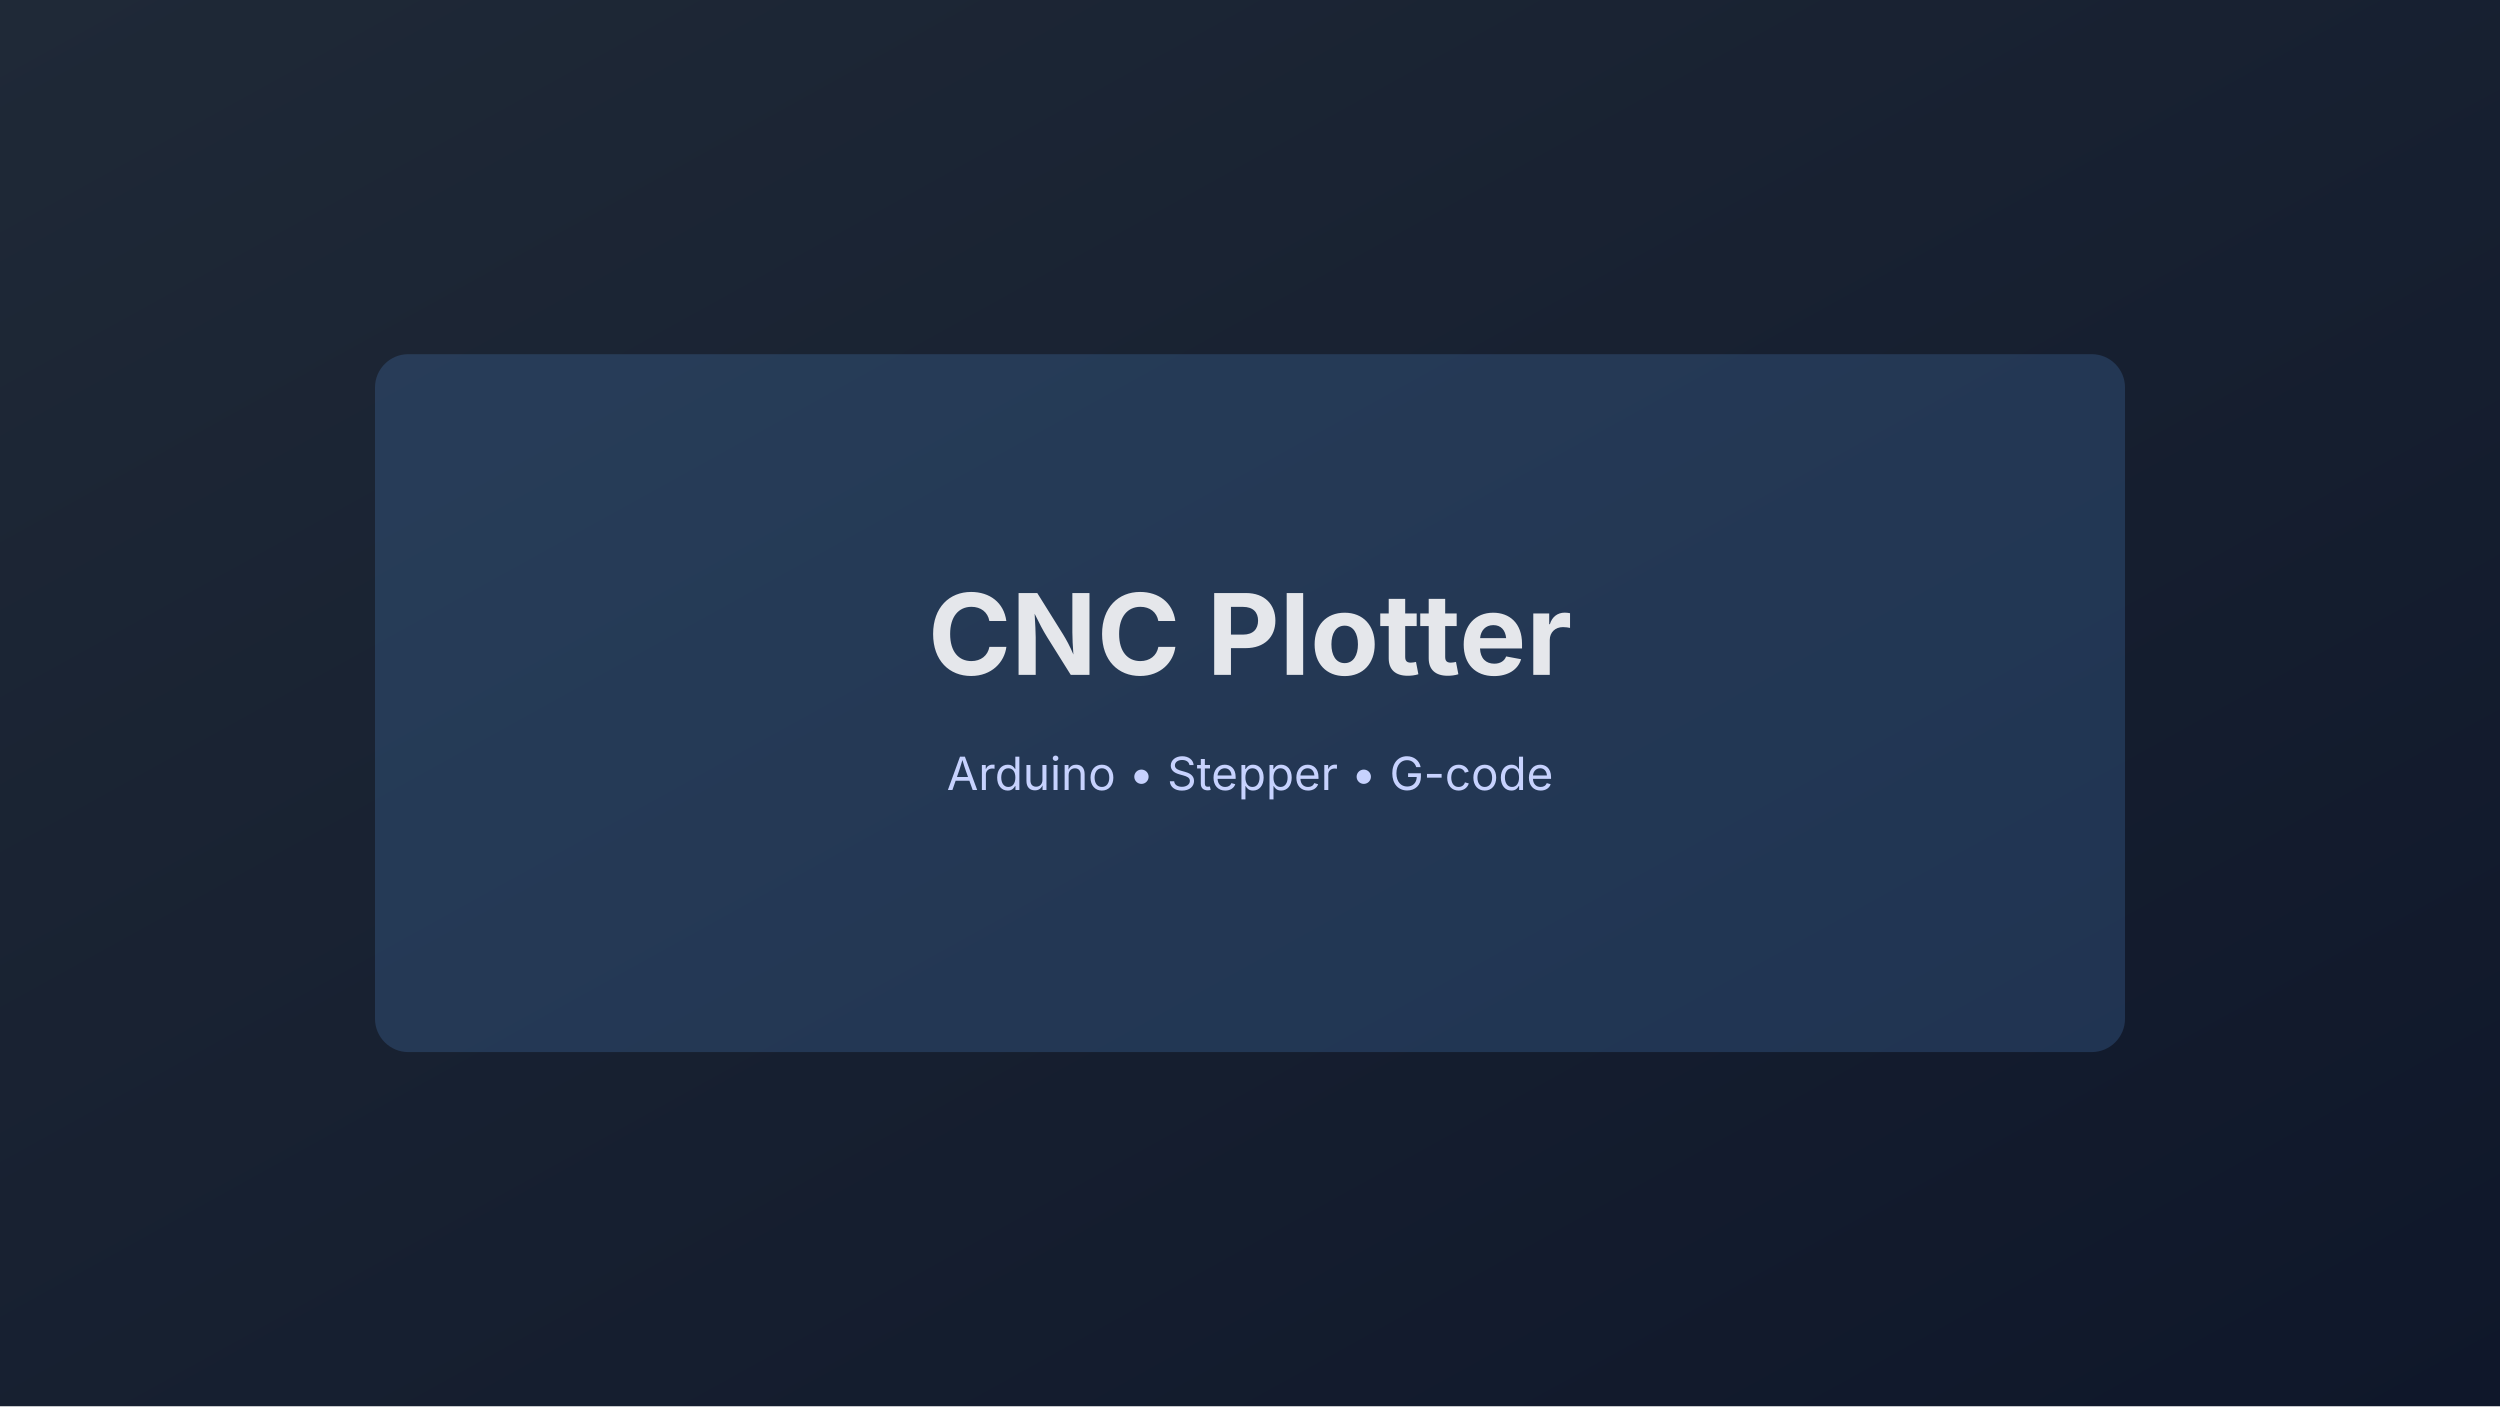
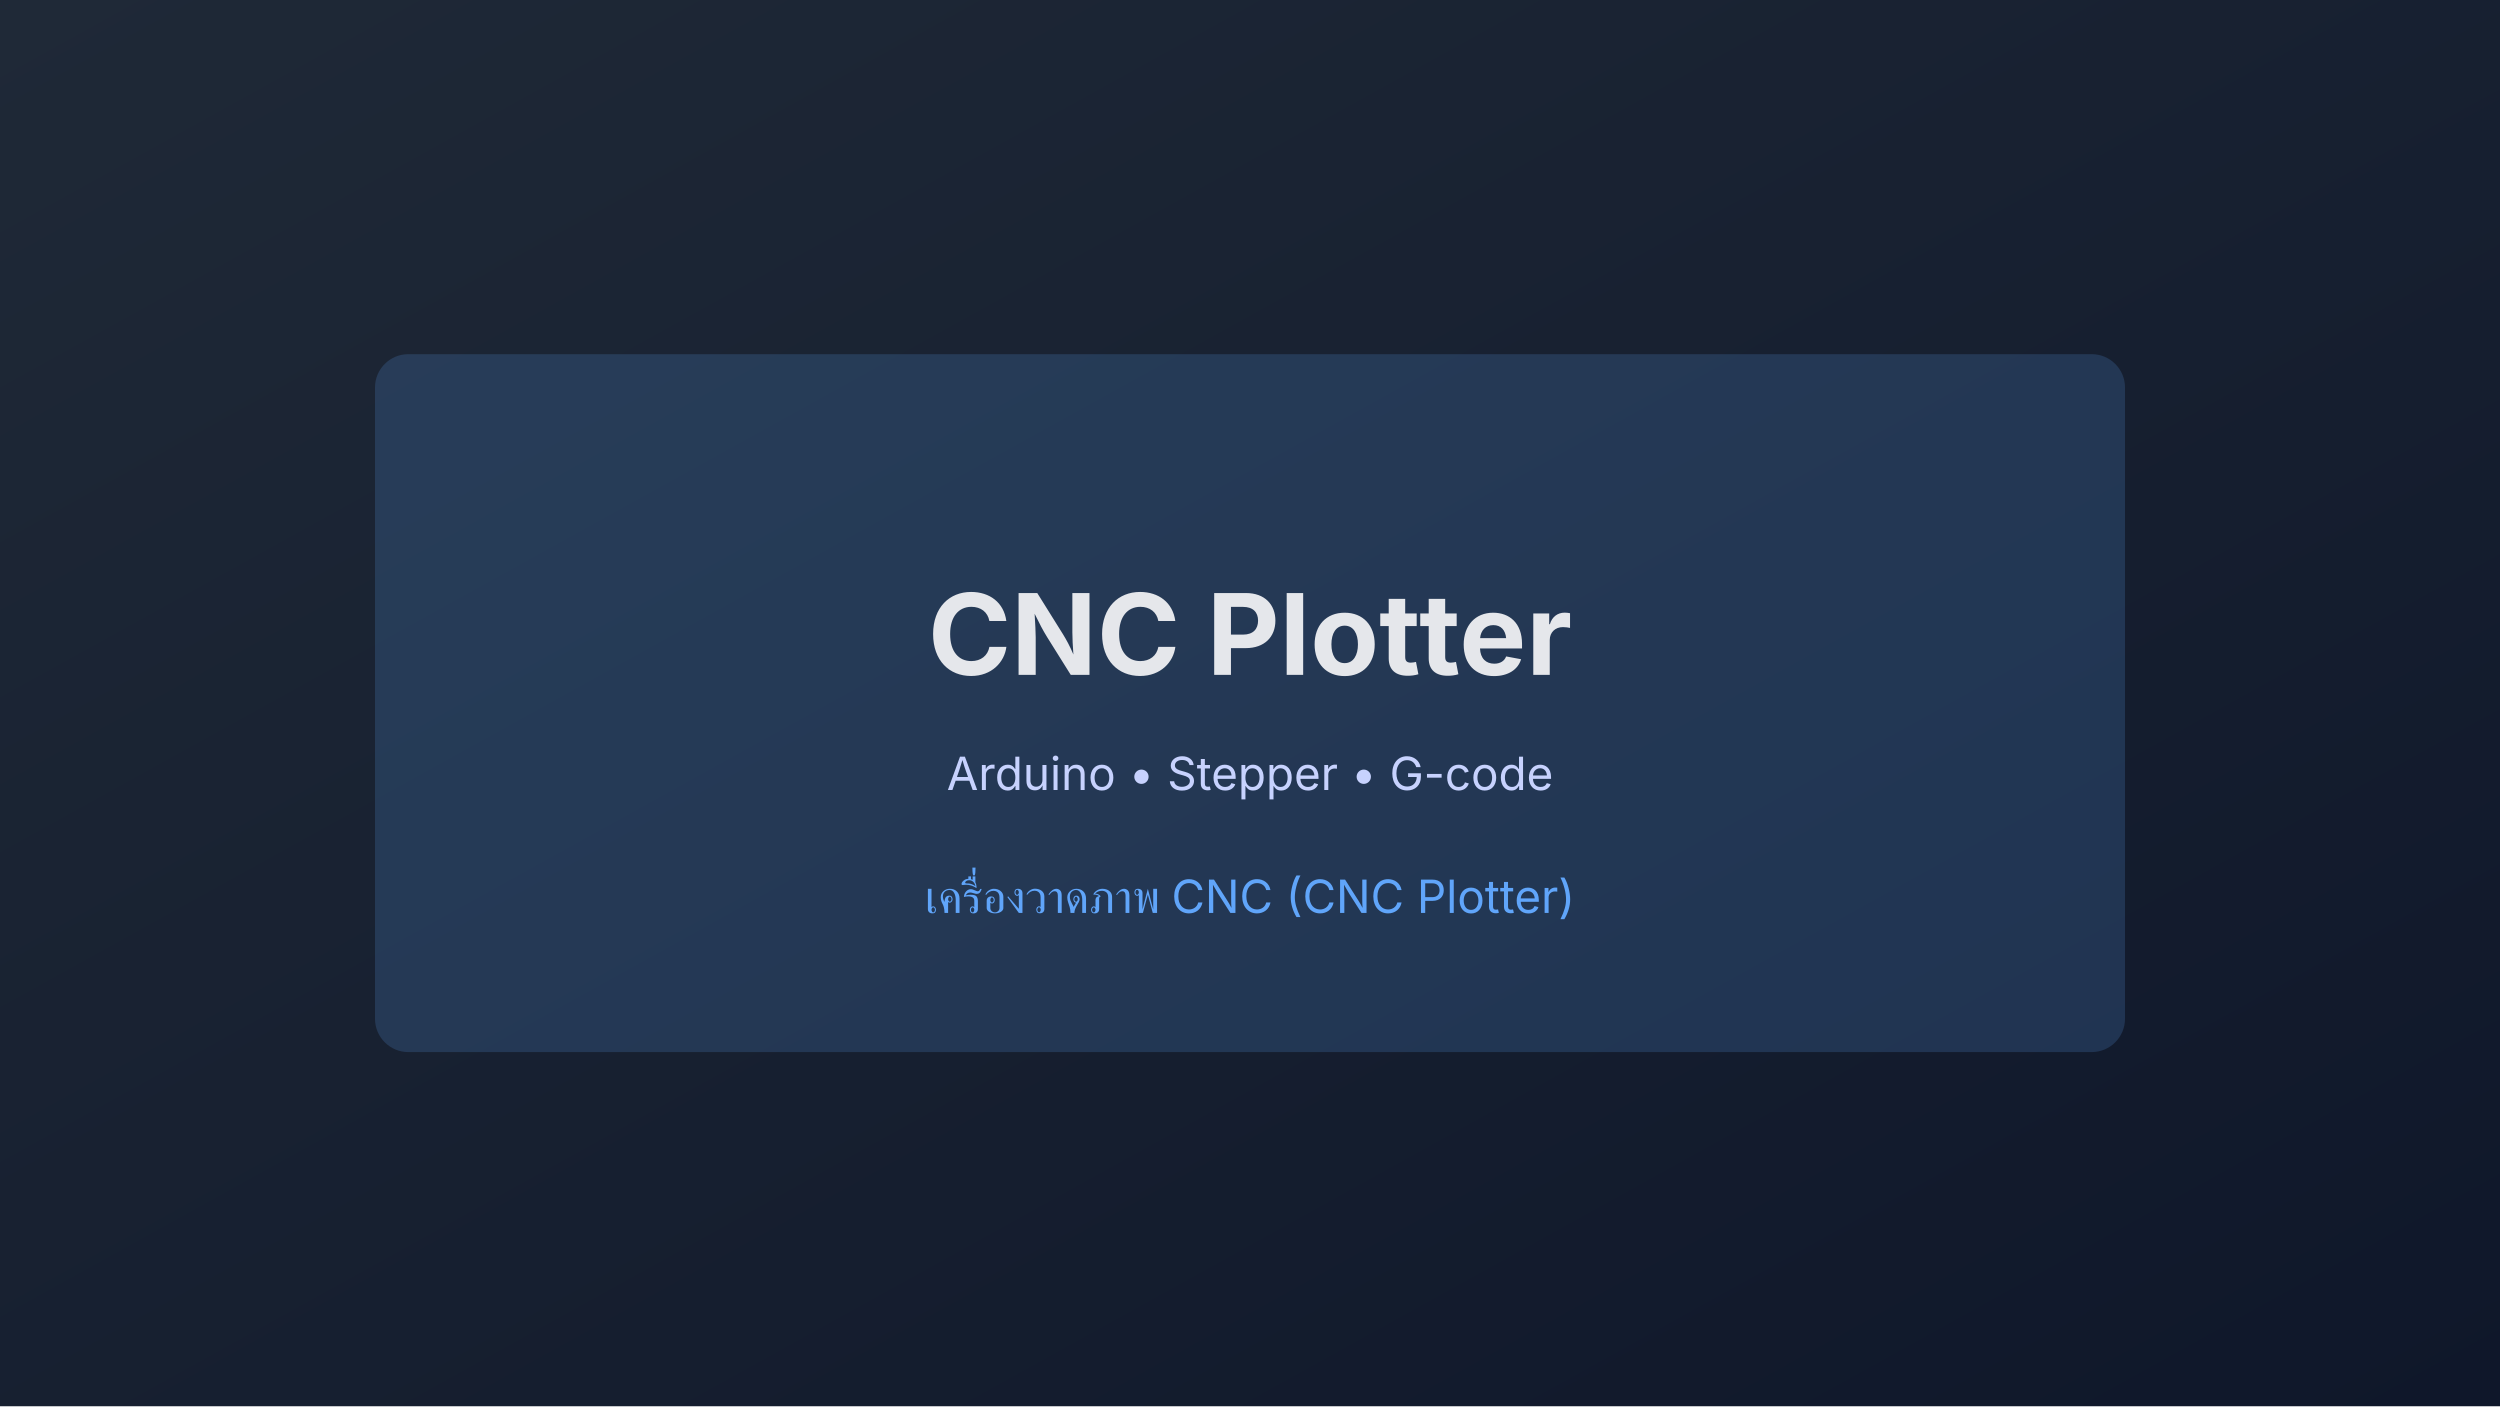
<svg xmlns="http://www.w3.org/2000/svg" width="1200" height="675" viewBox="0 0 1200 675">
  <defs>
    <linearGradient id="g17" x1="0" x2="1" y1="0" y2="1">
      <stop offset="0%" stop-color="#1f2937" />
      <stop offset="100%" stop-color="#0f172a" />
    </linearGradient>
  </defs>
  <rect width="1200" height="675" fill="url(#g17)" />
  <g fill="#60a5fa" opacity="0.18">
    <rect x="180" y="170" width="840" height="335" rx="16" />
  </g>
  <text x="50%" y="45%" dominant-baseline="middle" text-anchor="middle" fill="#e5e7eb" font-family="Inter, system-ui" font-size="54" font-weight="700">CNC Plotter</text>
  <text x="50%" y="55%" dominant-baseline="middle" text-anchor="middle" fill="#c7d2fe" font-family="Inter, system-ui" font-size="22">Arduino • Stepper • G-code</text>
+   <text x="50%" y="64%" dominant-baseline="middle" text-anchor="middle" fill="#60a5fa" font-family="Inter, system-ui" font-size="22">เครื่องวาดภาพ CNC (CNC Plotter)</text>
</svg>
